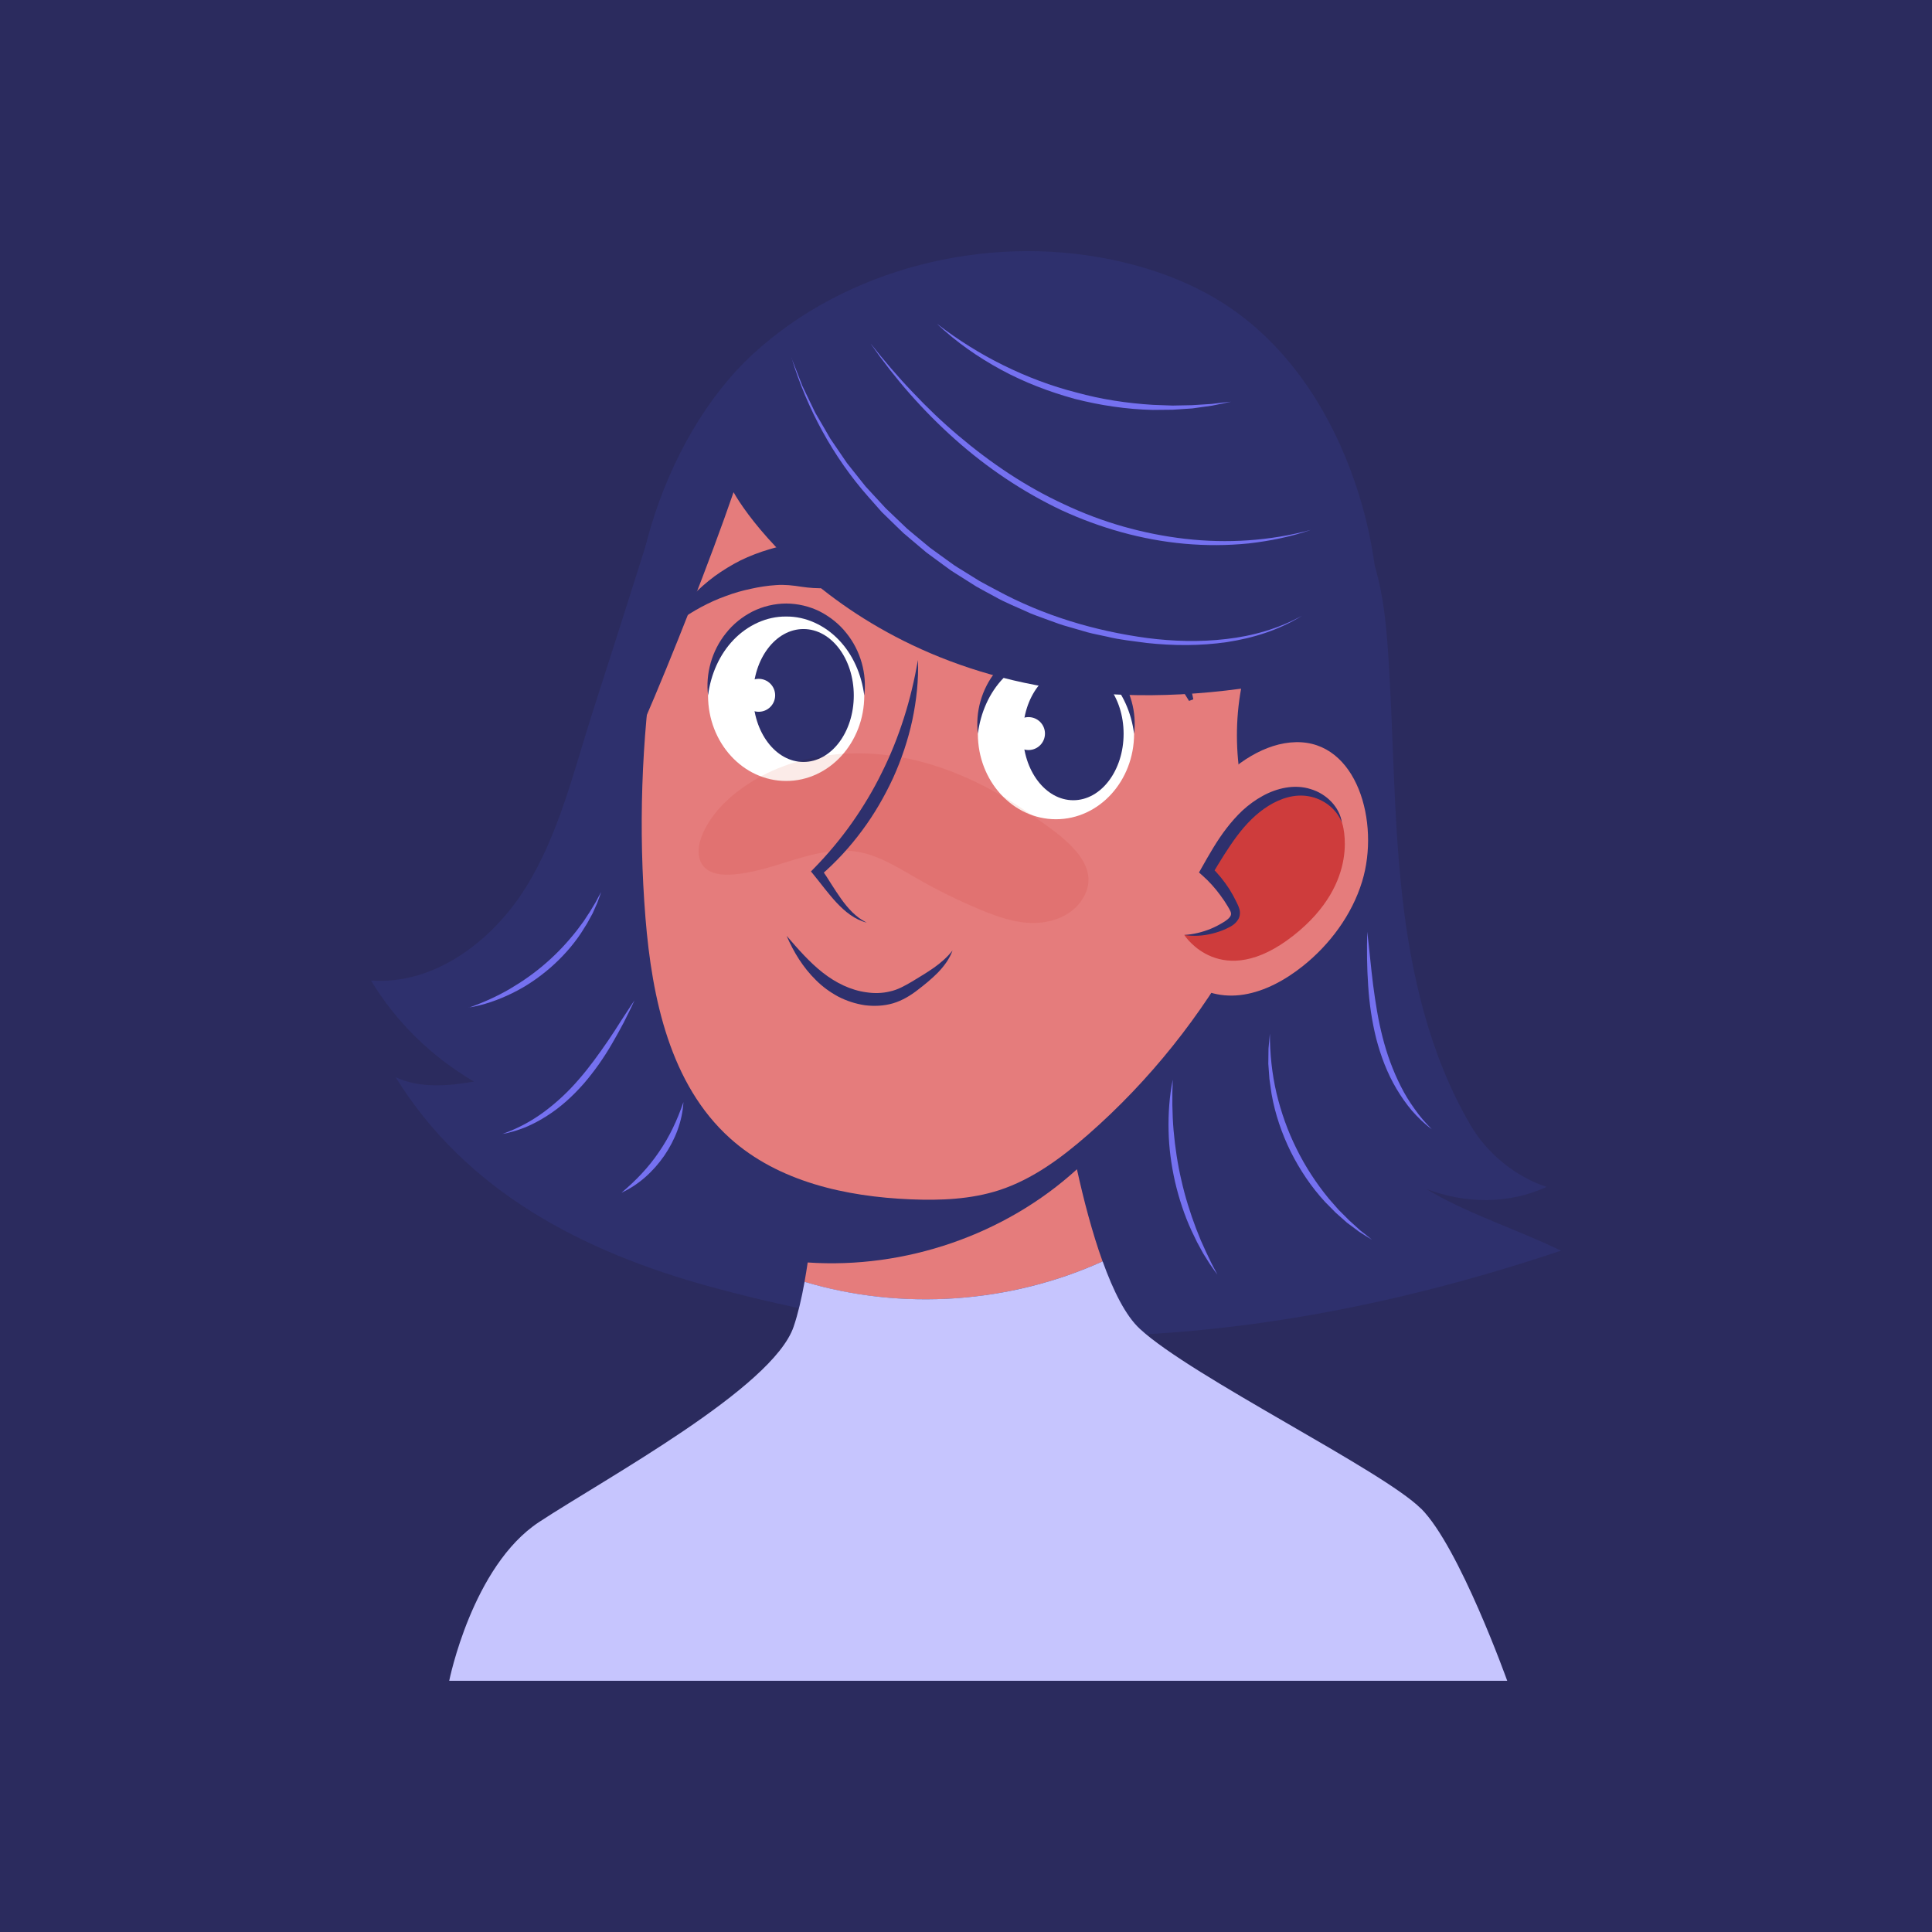
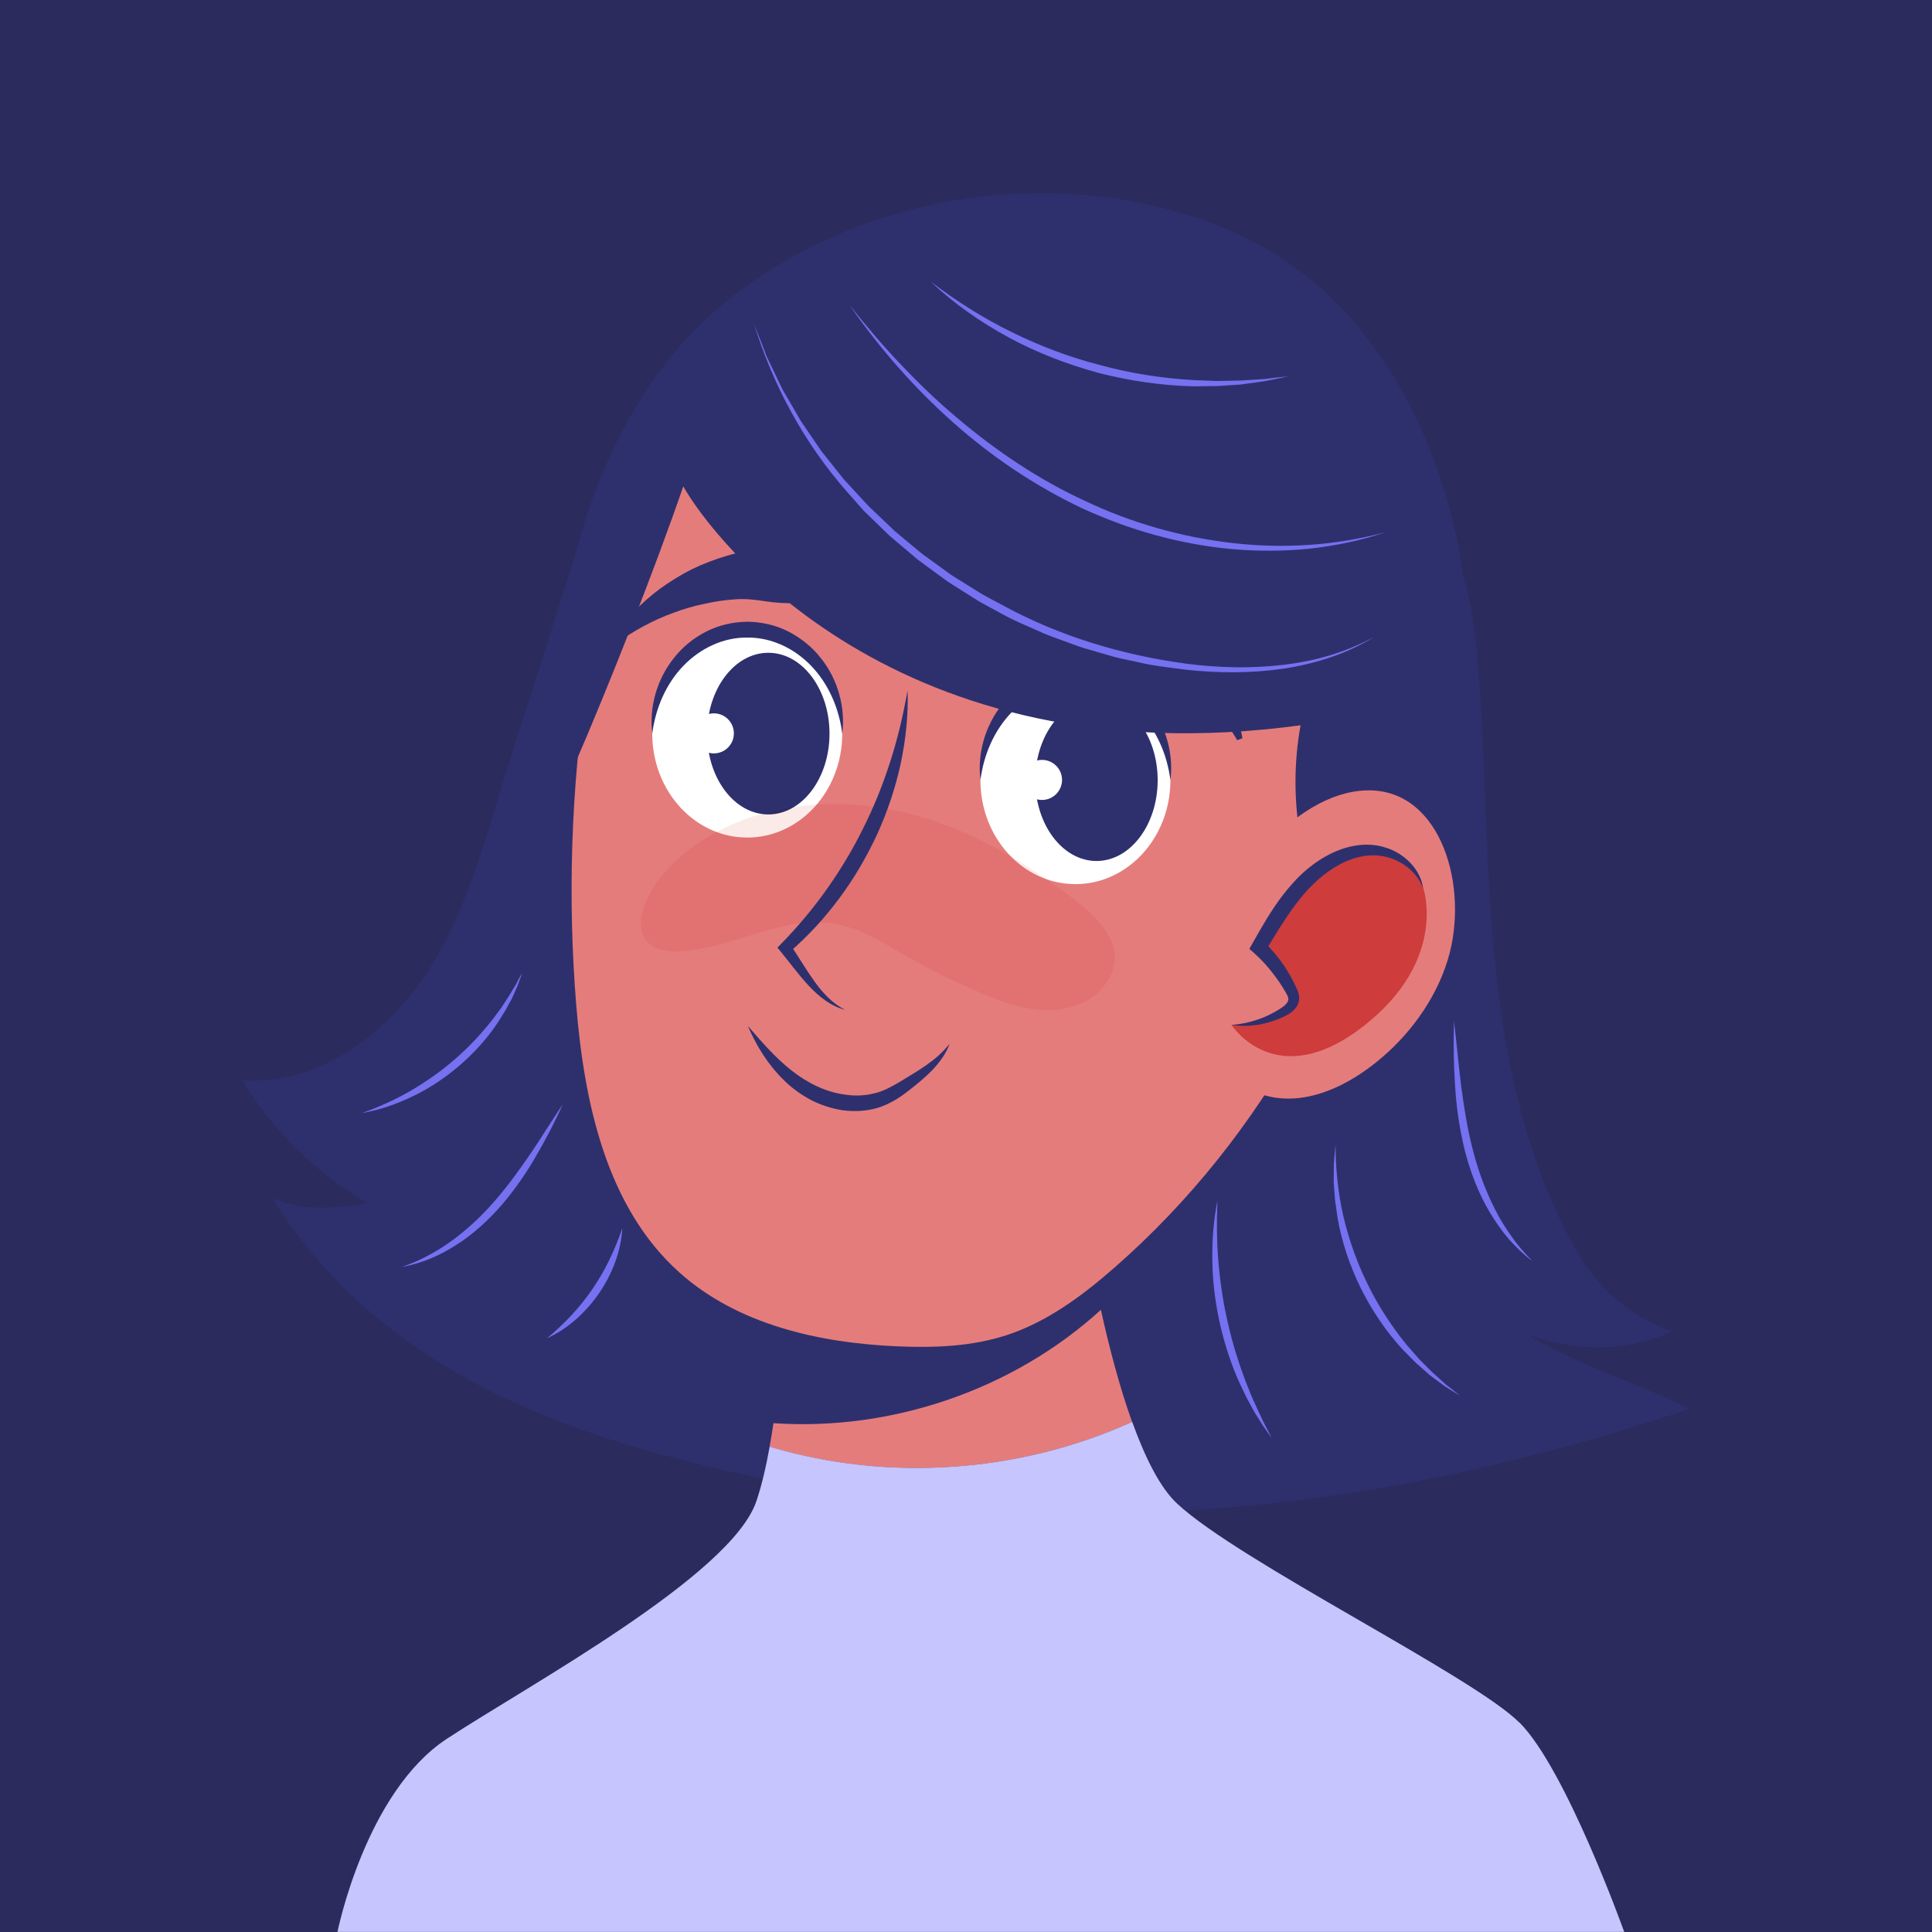
<svg xmlns="http://www.w3.org/2000/svg" viewBox="0 0 100 100">
  <rect width="100" height="100" fill="#2b2b5e" />
-   <svg x="19.205" y="13" width="61.591" height="74.00" viewBox="0 0 182.8 219.63">
+   <svg x="12.546" y="10" width="74.908" height="90.00" viewBox="0 0 182.8 219.63">
    <defs>
      <style>
      .cls-1 {
        fill: #7571f0;
      }

      .cls-2, .cls-3 {
        fill: #e57c7c;
      }

      .cls-4 {
        fill: #c6c5fe;
      }

      .cls-5 {
        fill: #fff;
      }

      .cls-6 {
        fill: #ea9c8b;
        opacity: .2;
      }

      .cls-6, .cls-3 {
        mix-blend-mode: multiply;
      }

      .cls-7 {
        fill: #2e306d;
      }

      .cls-8 {
        isolation: isolate;
      }
    </style>
    </defs>
    <g class="cls-8">
      <g id="Capa_1" data-name="Capa 1">
        <g>
          <path class="cls-7" d="M43.51,41.08s-5.59,17.71-9.39,29.48c-2.98,9.26-5.21,18.93-10.35,27.19-5.14,8.26-14.08,15.02-23.78,14.29,3.86,6.41,9.36,11.75,15.82,15.53-3.95.7-8.41,1.05-12.04-.68,10.82,17.48,28.58,26.79,48.41,32.21,35.08,9.59,76.65,12.54,130.61-5.55-6.5-3.2-14.47-5.7-20.66-9.47,6.02,2.26,12.62,2.36,18.46-.33-4.73-1.54-9.12-5.12-11.64-9.41-6.34-10.8-9.23-23.31-10.59-35.76-1.36-12.45-1.28-25.02-2.16-37.51-.56-8.01-1.8-16.63-7.39-22.39" />
          <path class="cls-7" d="M108.44,141.03c-1.77-8.02-2.69-14.91-2.69-15.45l-37.03,10.87s-.3,9.84-1.64,18.9c14.94,1.02,30.29-4.22,41.36-14.32Z" />
          <path class="cls-2" d="M54.5,28.1c-6.25,10.1-9.25,21.89-10.99,33.65-1.99,13.46-2.44,27.14-1.35,40.7,1,12.35,3.79,25.56,13,33.84,7.4,6.65,17.77,8.96,27.72,9.37,4.59.19,9.26.01,13.63-1.41,5.15-1.68,9.6-5,13.68-8.57,18.86-16.53,31.68-39.8,35.57-64.58,1.63-10.41,1.7-21.27-1.71-31.24-4.19-12.23-13.56-22.42-25.02-28.39-9.79-5.1-26.77-10.27-37.4-5.15-10.99,5.29-20.54,11.13-27.12,21.78Z" />
          <g>
            <ellipse class="cls-5" cx="63.77" cy="68.26" rx="12" ry="13.13" />
            <ellipse class="cls-7" cx="66.43" cy="68.26" rx="7.73" ry="10.21" />
            <path class="cls-7" d="M51.78,68.26c-.42-3.29.55-6.86,2.75-9.58,1.08-1.38,2.49-2.51,4.07-3.32,1.59-.8,3.39-1.22,5.18-1.23,1.79.01,3.59.43,5.18,1.23,1.58.82,2.99,1.94,4.07,3.32,2.2,2.72,3.16,6.29,2.74,9.58-.42-3.28-1.77-6.32-3.92-8.55-2.13-2.23-5.07-3.62-8.08-3.58-3.01-.04-5.94,1.35-8.08,3.58-2.15,2.24-3.5,5.27-3.92,8.56Z" />
            <circle class="cls-5" cx="59.55" cy="68.23" r="2.53" />
          </g>
          <g>
            <ellipse class="cls-5" cx="105.22" cy="74.14" rx="12" ry="13.13" />
            <ellipse class="cls-7" cx="107.88" cy="74.14" rx="7.73" ry="10.21" />
            <path class="cls-7" d="M93.23,74.14c-.42-3.29.55-6.86,2.75-9.58,1.08-1.38,2.49-2.51,4.07-3.32,1.59-.8,3.39-1.22,5.18-1.23,1.79.01,3.59.43,5.18,1.23,1.58.82,2.99,1.94,4.07,3.32,2.2,2.72,3.16,6.29,2.74,9.58-.42-3.28-1.77-6.32-3.92-8.55-2.13-2.23-5.07-3.62-8.08-3.58-3.01-.04-5.94,1.35-8.08,3.58-2.15,2.24-3.5,5.27-3.92,8.56Z" />
            <circle class="cls-5" cx="101" cy="74.11" r="2.53" />
          </g>
          <path class="cls-7" d="M46.58,56.47c1.59-2.5,3.74-4.7,6.21-6.54,1.25-.9,2.58-1.72,3.98-2.43,1.41-.68,2.89-1.25,4.42-1.7,1.53-.44,3.09-.89,4.71-1.17,1.61-.27,3.26-.21,4.84.21,1.58.41,3.09,1.07,4.46,1.97,1.36.92,2.6,2.05,3.49,3.58l-.3.63c-1.71.3-3.17.42-4.57.53-1.39.1-2.7.18-3.97.22-1.27.05-2.5-.03-3.76-.22-1.26-.2-2.56-.35-3.86-.25-1.29.08-2.59.28-3.88.57-1.3.27-2.6.64-3.87,1.12-2.57.92-5.04,2.27-7.38,3.95l-.51-.48Z" />
          <path class="cls-7" d="M125.66,69.09c-1.55-2.62-3.45-4.91-5.64-6.75-1.08-.94-2.23-1.76-3.43-2.47-1.18-.73-2.41-1.34-3.68-1.82-1.26-.49-2.61-.73-3.93-.88-1.32-.16-2.57-.4-3.85-.76l-3.99-1.11c-1.4-.41-2.88-.8-4.58-1.4l-.18-.68c1.24-1.36,2.79-2.25,4.42-2.86,1.64-.6,3.38-.9,5.12-.91,1.74-.01,3.48.36,5.07,1.08,1.59.73,3.08,1.63,4.51,2.55,1.43.93,2.76,1.98,3.97,3.14,1.19,1.18,2.25,2.46,3.18,3.81,1.82,2.72,3.12,5.73,3.67,8.82l-.66.24Z" />
          <path class="cls-6" d="M84.26,78.36c-9.13-2.35-19.4-1.42-27.1,4.01-2.57,1.81-4.86,4.14-6.16,7.01-.75,1.65-1.09,3.78.1,5.15.97,1.11,2.62,1.32,4.09,1.25,6.66-.32,12.97-4.61,19.55-3.51,3.32.56,6.25,2.45,9.17,4.12,3.1,1.78,6.32,3.37,9.63,4.75,2.57,1.07,5.25,2.03,8.04,2.07s5.71-.97,7.38-3.2c4.23-5.68-3.25-10.41-7.19-13.19-5.31-3.75-11.17-6.83-17.49-8.45Z" />
          <path class="cls-7" d="M63.86,105.2c1.76,2.04,3.51,4.05,5.53,5.63,2.01,1.58,4.3,2.71,6.74,3.03,1.2.18,2.43.15,3.59-.14,1.17-.24,2.25-.85,3.38-1.51,2.26-1.39,4.56-2.64,6.23-4.78-.45,1.28-1.31,2.42-2.26,3.41-.97.98-2.03,1.84-3.1,2.66-1.07.83-2.33,1.61-3.76,2.04-1.42.42-2.92.48-4.36.3-1.44-.22-2.82-.67-4.09-1.33-1.26-.68-2.41-1.52-3.4-2.51-2-1.96-3.44-4.32-4.51-6.8Z" />
          <path class="cls-7" d="M41.83,72.51c-5.14-18.1,2.67-43.69,16.88-56.74C72.92,2.71,94.3-2.7,113.65,1.28c6.22,1.28,12.27,3.48,17.52,6.88,9.17,5.95,15.42,15.28,19.19,25.18,3.97,10.42,5.43,21.78,3.59,32.72-1.83,10.95-7.03,21.45-15.18,29.41-5.02-8.41-6.85-18.74-5.11-28.26-51.16,6.91-74.37-23.73-77.97-30.18-3.56,10.36-9.48,25.39-13.86,35.47Z" />
          <g>
            <path class="cls-2" d="M152.25,96.84c-1.57,5.14-4.99,9.7-9.06,12.95-2.76,2.21-5.89,3.89-9.09,4.41-3.2.52-6.47-.21-8.72-2.37-2.06-1.98-3.15-5.01-3.49-8.16-.78-7.29,2.29-15.33,7.33-21.08,3.5-3.99,8.17-7.06,12.84-7.16,9.4-.21,12.97,12.32,10.19,21.41Z" />
            <path class="cls-3" d="M124.92,105.05c2.24.1,4.53-.47,6.56-1.62.61-.35,1.27-.87,1.33-1.6.03-.41-.14-.78-.32-1.13-1.05-2.06-2.43-3.91-4.08-5.44,1.65-2.84,3.32-5.71,5.57-8.05,2.25-2.34,5.17-4.13,8.22-4.24,3.06-.11,6.16,1.78,6.98,4.87,0,0,3.07,9-7.48,17.3-11.13,8.75-16.77-.09-16.77-.09Z" />
            <path class="cls-7" d="M149.17,87.84c-.86-2.25-2.93-3.7-5.08-4.09-2.16-.41-4.37.3-6.24,1.47-1.89,1.18-3.47,2.82-4.84,4.65-1.37,1.84-2.58,3.83-3.79,5.87l-.17-1.17c1.07,1.04,2.01,2.2,2.81,3.44.39.63.75,1.27,1.07,1.94.15.33.33.64.46,1.1.15.45.12,1.08-.13,1.53-.51.9-1.3,1.23-1.95,1.54-.67.31-1.38.54-2.09.72-1.42.36-2.9.43-4.31.21,1.43-.09,2.8-.43,4.08-.95.64-.26,1.25-.58,1.83-.93.59-.34,1.12-.75,1.26-1.15.06-.19.05-.32-.03-.55-.08-.21-.27-.52-.44-.82-.35-.59-.73-1.16-1.14-1.7-.8-1.1-1.71-2.11-2.72-3.01l-.56-.49.38-.67c1.17-2.06,2.35-4.18,3.85-6.12.75-.97,1.56-1.9,2.48-2.76.92-.84,1.94-1.59,3.05-2.2,2.18-1.21,4.91-1.86,7.4-1.06,2.44.72,4.48,2.79,4.8,5.2Z" />
          </g>
          <g>
            <path class="cls-2" d="M112.38,155.2c-1.59-4.41-2.91-9.48-3.94-14.16-11.07,10.1-26.42,15.34-41.36,14.32-.15,1.01-.31,2.01-.49,2.98,14.97,4.48,31.56,3.3,45.79-3.14Z" />
            <path class="cls-4" d="M161.3,193.18c-5.88-5.88-35.27-20.28-43.2-27.63-2.18-2.01-4.08-5.84-5.71-10.36-14.23,6.45-30.82,7.62-45.79,3.14-.46,2.56-1.02,4.96-1.69,6.92-3.23,9.4-28.8,23.22-39.09,29.98-10.29,6.76-13.81,24.39-13.81,24.39h162.53s-7.35-20.57-13.23-26.45Z" />
          </g>
          <path class="cls-7" d="M84.02,62.82c.11,3.09-.23,6.2-.87,9.24-.66,3.05-1.66,6.02-2.95,8.87-1.32,2.84-2.89,5.56-4.76,8.07-1.86,2.52-3.99,4.84-6.35,6.88l.08-.99c.55.77,1.04,1.55,1.53,2.33.49.78.99,1.53,1.51,2.27,1.04,1.46,2.26,2.83,3.93,3.66-.9-.23-1.76-.65-2.53-1.2-.78-.54-1.46-1.2-2.11-1.88-1.28-1.38-2.37-2.89-3.51-4.28l-.41-.5.49-.5c2.11-2.16,4.05-4.48,5.79-6.94,1.73-2.46,3.29-5.04,4.61-7.75,1.35-2.69,2.47-5.51,3.39-8.39.93-2.89,1.62-5.86,2.16-8.9Z" />
          <g>
            <path class="cls-1" d="M64.58,16.39l1.12,2.86.55,1.43.66,1.38,1.33,2.76,1.54,2.64.76,1.32.86,1.26,1.72,2.52,1.9,2.39.95,1.19,1.03,1.12,2.07,2.24,2.2,2.1,1.1,1.05,1.17.98,2.34,1.94,2.47,1.79,1.24.89c.42.29.86.54,1.29.81l2.59,1.61c.88.5,1.79.96,2.68,1.44,7.14,3.88,15.05,6.24,23.09,7.32,4.03.52,8.12.63,12.16.15,4.03-.45,8.02-1.59,11.61-3.57-3.48,2.18-7.48,3.43-11.54,4.05-4.07.59-8.22.57-12.31.13-2.04-.29-4.09-.47-6.09-.97-1-.23-2.02-.4-3.01-.67l-2.97-.86c-1-.26-1.96-.63-2.92-.98-.96-.36-1.94-.69-2.89-1.08-1.87-.87-3.8-1.6-5.59-2.63-.9-.49-1.82-.97-2.71-1.48l-2.61-1.65c-.43-.28-.88-.54-1.3-.83l-1.25-.91-2.49-1.83-2.36-1.99-1.18-1-1.11-1.07-2.21-2.15-2.04-2.31c-5.45-6.16-9.45-13.56-11.83-21.38Z" />
            <path class="cls-1" d="M76.78,14.24c2.03,2.55,4.13,5.04,6.39,7.39,2.23,2.37,4.58,4.62,7.06,6.71,4.95,4.19,10.37,7.85,16.25,10.55,5.84,2.77,12.15,4.56,18.58,5.3,6.43.74,13.02.33,19.32-1.37-3.09,1.06-6.31,1.71-9.57,2.08-3.26.33-6.56.34-9.83.05-6.55-.59-12.96-2.41-18.93-5.16-5.94-2.82-11.44-6.52-16.33-10.88-4.9-4.36-9.23-9.31-12.95-14.67Z" />
            <path class="cls-1" d="M86.98,11.19c3.2,2.45,6.6,4.59,10.18,6.35,3.58,1.76,7.32,3.19,11.19,4.17,3.84,1.06,7.81,1.66,11.79,1.9l2.99.11,3-.06,3-.19c.99-.13,1.99-.24,2.99-.34-.98.21-1.97.42-2.96.61l-3,.42-3.02.2-3.04.03c-4.05-.09-8.08-.7-12.01-1.7-3.91-1.08-7.72-2.53-11.28-4.46-3.56-1.93-6.9-4.26-9.83-7.03Z" />
            <path class="cls-1" d="M153.04,104.56c.33,2.73.56,5.45.9,8.16.36,2.7.77,5.39,1.45,8.01.66,2.62,1.59,5.17,2.81,7.58.61,1.21,1.31,2.36,2.11,3.46.77,1.12,1.67,2.14,2.64,3.12-1.11-.81-2.1-1.78-3.02-2.82-.9-1.06-1.69-2.2-2.4-3.39-1.42-2.39-2.41-5.02-3.11-7.7-.67-2.69-1.07-5.43-1.24-8.18-.19-2.75-.22-5.49-.14-8.23Z" />
            <path class="cls-1" d="M138.08,120.2c0,3.09.32,6.15,1.01,9.12.71,2.97,1.73,5.86,3.09,8.58,1.34,2.73,3.02,5.29,4.95,7.65l1.51,1.72,1.62,1.62,1.71,1.55c.61.47,1.21.95,1.81,1.44-.66-.4-1.32-.81-1.97-1.23l-1.87-1.39-1.75-1.55-1.64-1.66c-2.12-2.3-3.87-4.92-5.27-7.71-1.38-2.81-2.4-5.79-2.94-8.87l-.33-2.31-.17-2.33.03-2.33c.06-.77.13-1.54.21-2.31Z" />
            <path class="cls-1" d="M123.16,127.3c-.11,2.61-.09,5.22.13,7.8.23,2.58.61,5.14,1.2,7.65.57,2.52,1.34,4.99,2.26,7.41l.72,1.8.8,1.77.84,1.76c.31.57.61,1.15.91,1.74-.39-.53-.77-1.06-1.14-1.6l-1.05-1.67-.94-1.73-.86-1.78c-1.1-2.4-1.92-4.92-2.52-7.49-.58-2.57-.94-5.2-.99-7.84-.06-2.63.12-5.27.64-7.84Z" />
            <path class="cls-1" d="M15.02,116.22c2.2-.78,4.32-1.73,6.31-2.89,1.98-1.17,3.87-2.49,5.59-4.01,1.73-1.5,3.3-3.19,4.72-5l1.03-1.39.95-1.45.9-1.49c.27-.52.54-1.03.83-1.54-.19.55-.38,1.1-.59,1.65l-.71,1.61-.85,1.55-.94,1.5c-1.31,1.97-2.91,3.74-4.69,5.3-1.79,1.55-3.76,2.9-5.88,3.93-2.12,1.04-4.36,1.83-6.67,2.21Z" />
            <path class="cls-1" d="M20.11,135.64c2.35-.81,4.53-1.98,6.5-3.44,1.96-1.46,3.75-3.14,5.34-5,1.61-1.84,3.04-3.85,4.44-5.88.7-1.02,1.37-2.06,2.03-3.11.69-1.03,1.34-2.09,2.05-3.11-.51,1.14-1.08,2.24-1.63,3.36-.58,1.1-1.18,2.19-1.81,3.27-1.25,2.16-2.69,4.22-4.33,6.13-1.66,1.89-3.53,3.62-5.66,4.97-1.06.68-2.18,1.28-3.33,1.76-1.17.46-2.37.84-3.6,1.04Z" />
            <path class="cls-1" d="M38.44,144.67c2.24-1.87,4.2-3.93,5.79-6.28,1.61-2.33,2.82-4.91,3.76-7.67-.16,2.93-1.27,5.79-2.94,8.23-1.68,2.43-3.94,4.5-6.62,5.71Z" />
          </g>
        </g>
      </g>
    </g>
  </svg>
</svg>
